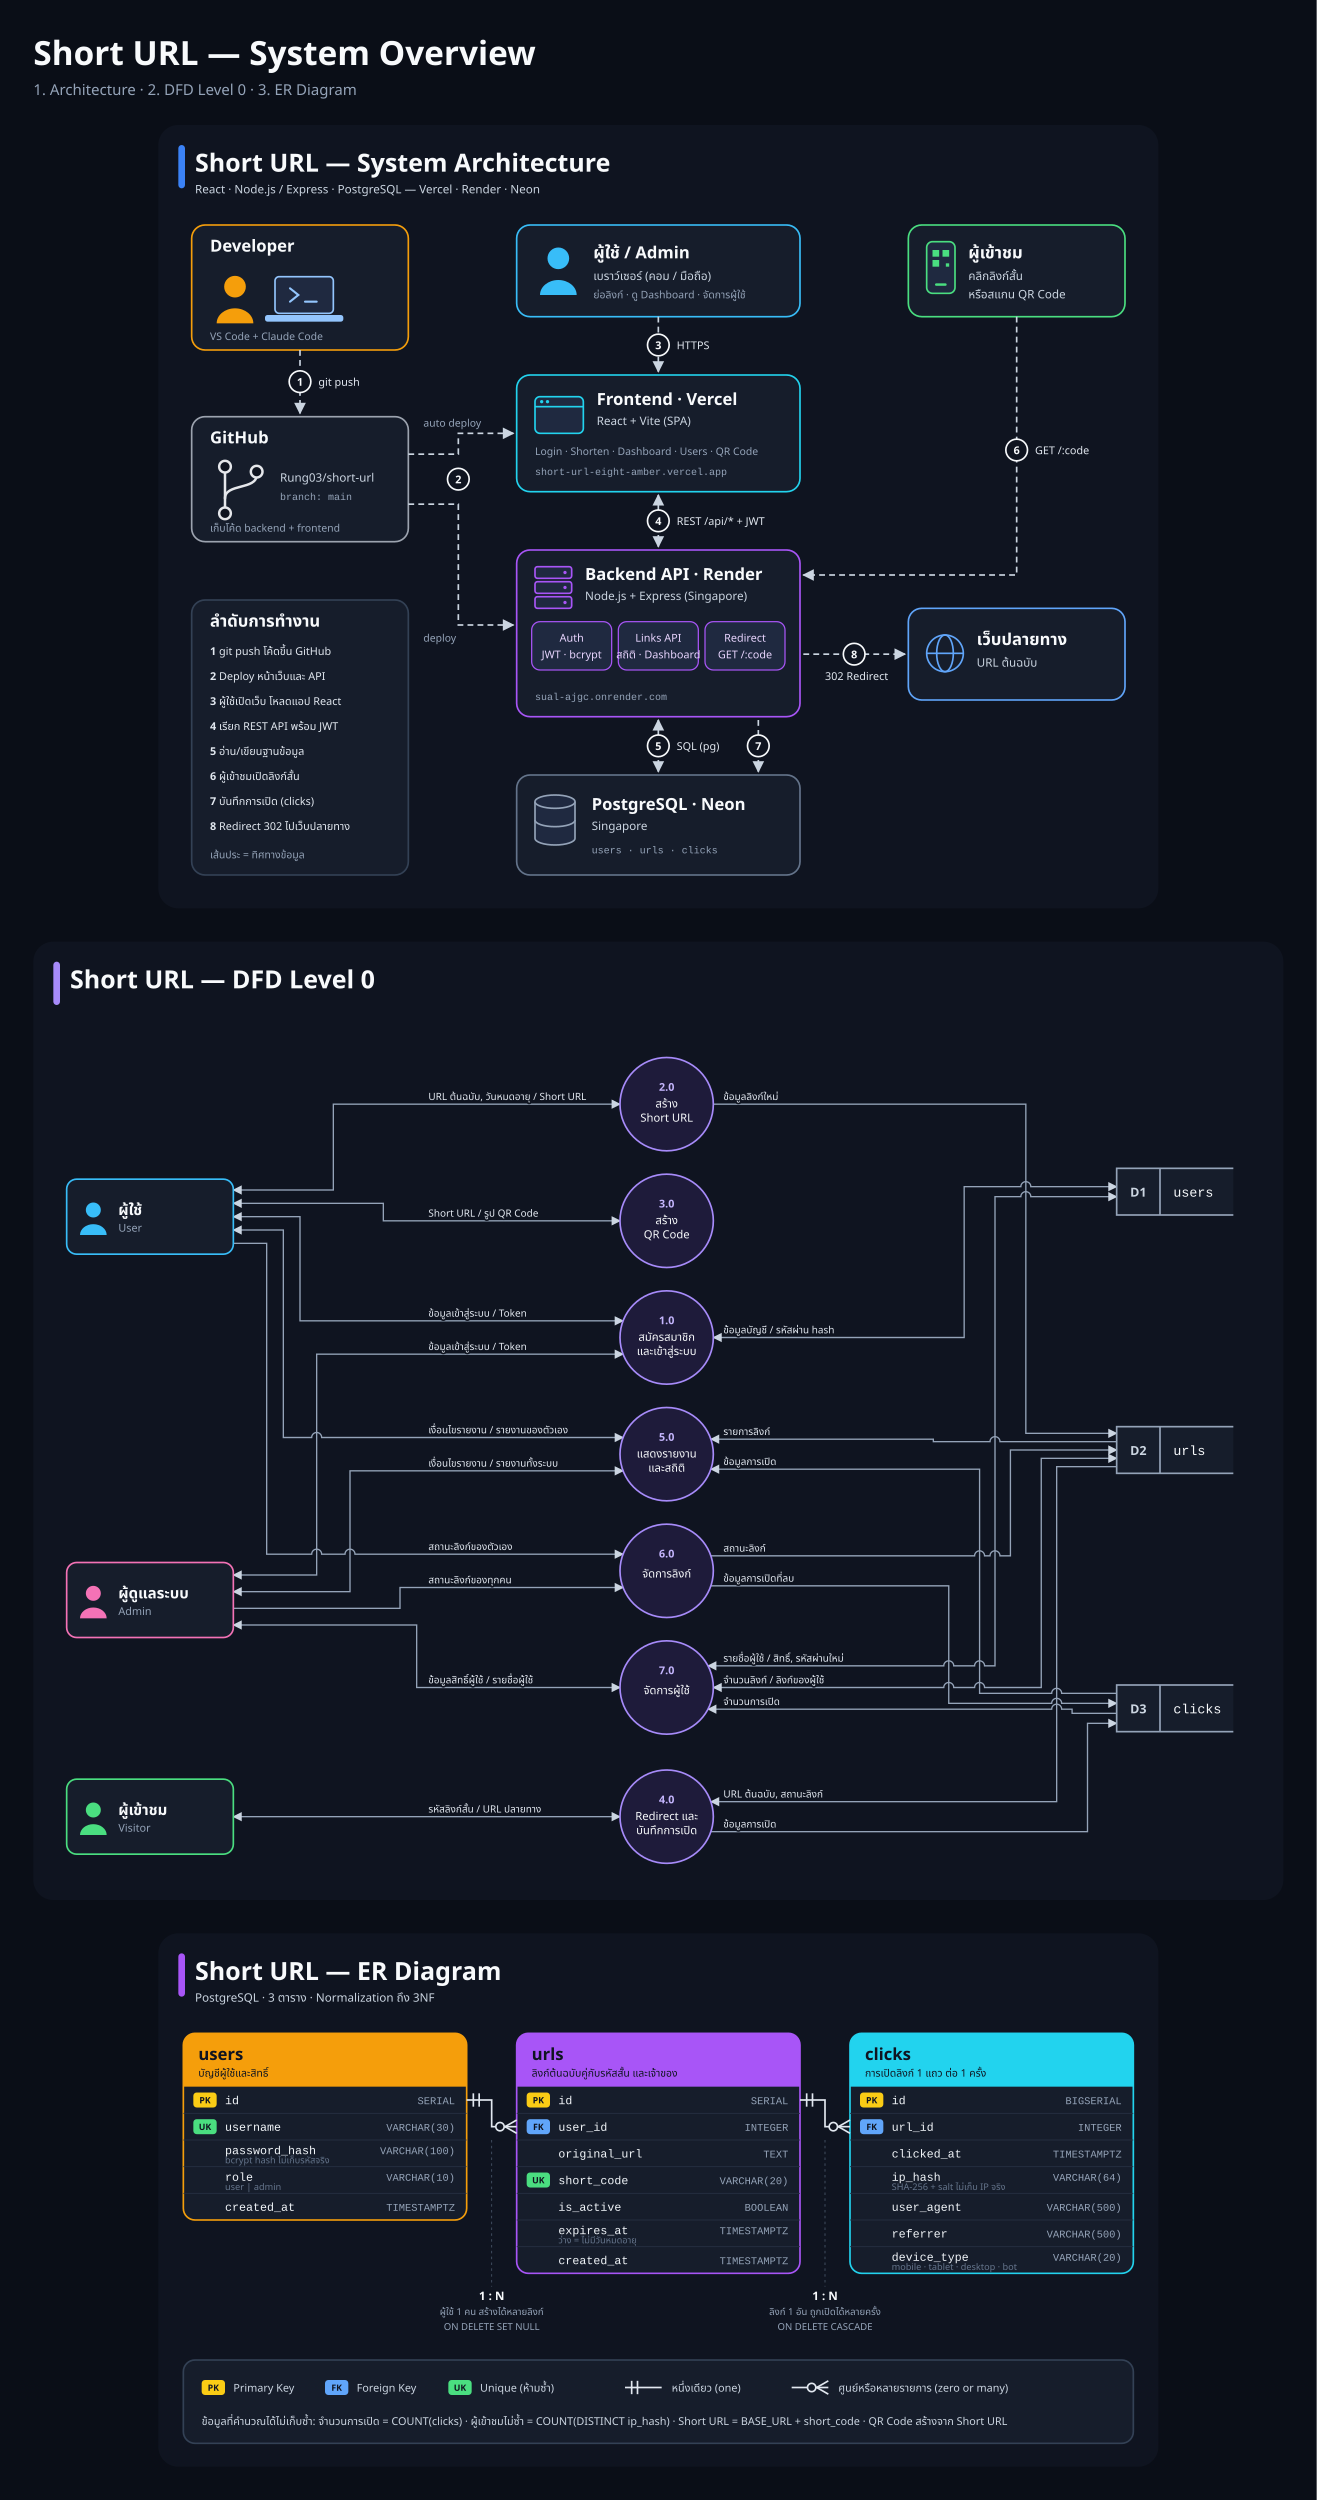
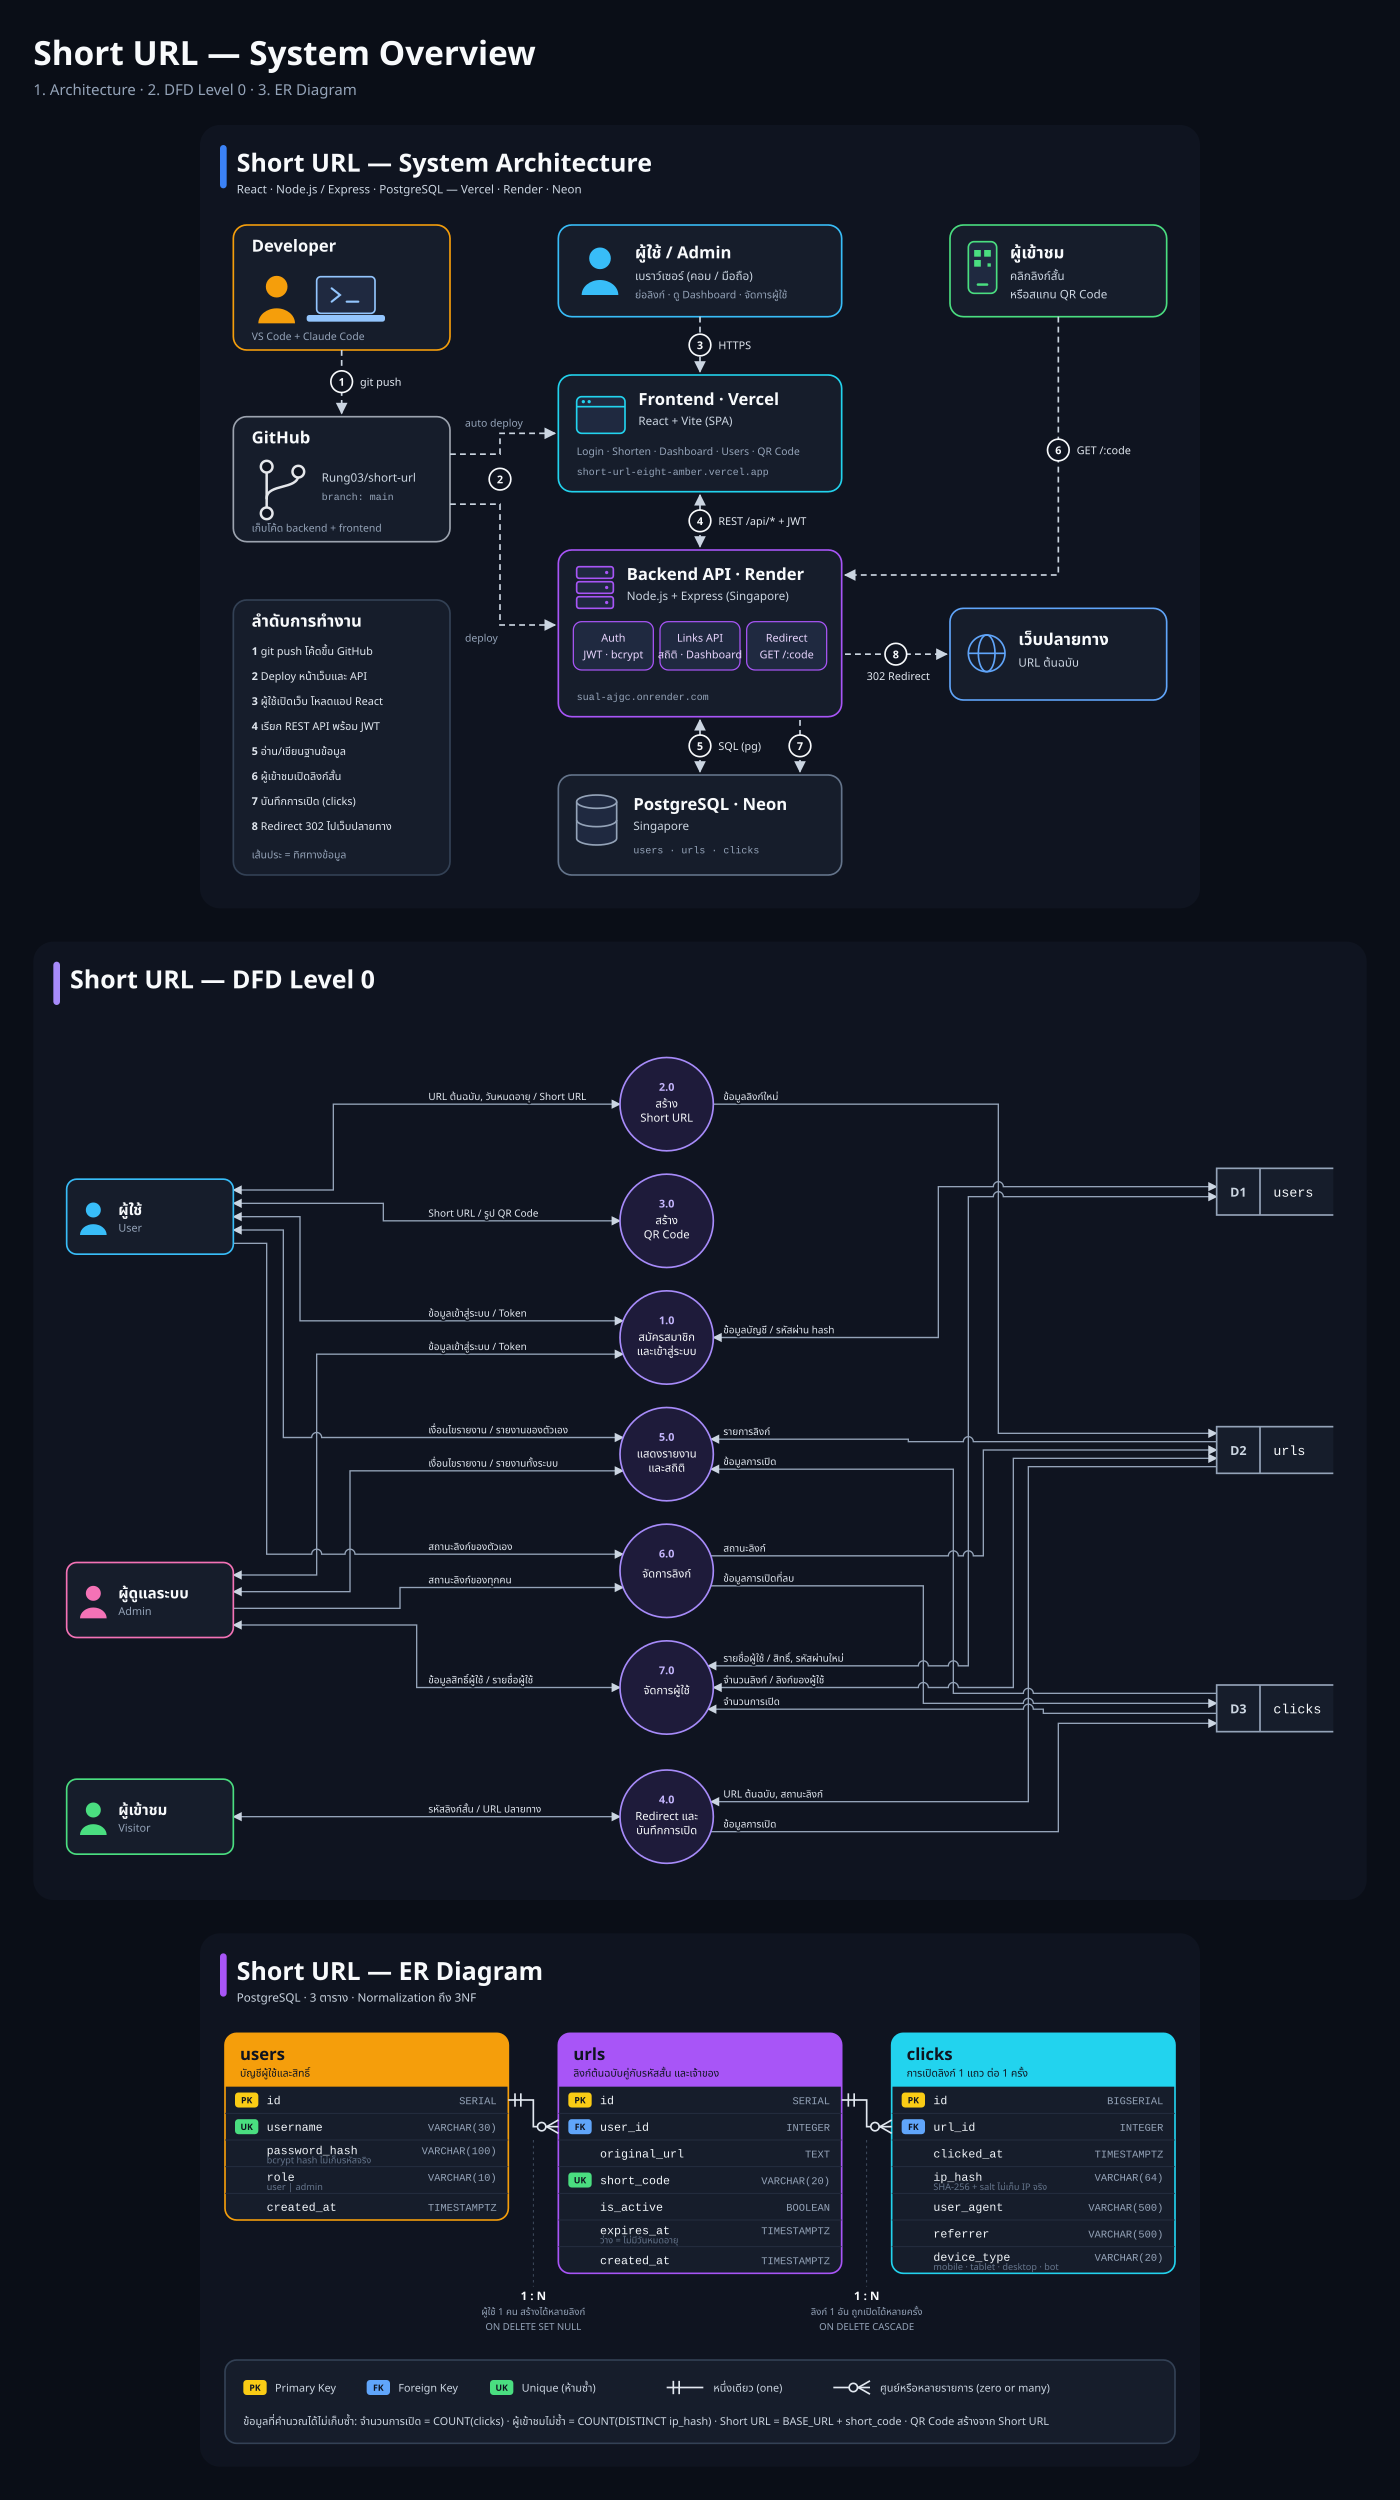
- <svg xmlns="http://www.w3.org/2000/svg" viewBox="0 0 1580 3000" width="1580" height="3000" font-family="'Segoe UI', 'Noto Sans Thai', 'Leelawadee UI', Tahoma, sans-serif">
-   <rect width="1580" height="3000" fill="#0a0e17" />
+ <svg xmlns="http://www.w3.org/2000/svg" viewBox="0 0 1680 3000" width="1680" height="3000" font-family="'Segoe UI', 'Noto Sans Thai', 'Leelawadee UI', Tahoma, sans-serif">
+   <rect width="1680" height="3000" fill="#0a0e17" />
  <text x="40" y="78" fill="#f8fafc" font-size="40" font-weight="800">Short URL — System Overview</text>
  <text x="40" y="114" fill="#94a3b8" font-size="18">1. Architecture  ·  2. DFD Level 0  ·  3. ER Diagram</text>
-   <svg x="190" y="150" width="1200" height="940" viewBox="0 0 1200 940">
+   <svg x="240" y="150" width="1200" height="940" viewBox="0 0 1200 940">
    <defs>
      <marker id="arrow" viewBox="0 0 10 10" refX="9" refY="5" markerWidth="7" markerHeight="7" orient="auto-start-reverse">
        <path d="M0 0 L10 5 L0 10 z" fill="#cbd5e1" />
      </marker>
      <style>
      .panel { fill: #161d2b; stroke-width: 2; }
      .title { fill: #f8fafc; font-size: 20px; font-weight: 700; }
      .sub { fill: #cbd5e1; font-size: 14px; }
      .small { fill: #94a3b8; font-size: 12.5px; }
      .mono { fill: #94a3b8; font-size: 12px; font-family: Consolas, 'Courier New', monospace; }
      .flow { fill: none; stroke: #cbd5e1; stroke-width: 2; stroke-dasharray: 7 5; marker-end: url(#arrow); }
      .both { marker-start: url(#arrow); }
      .badge circle { fill: #0f1420; stroke: #f8fafc; stroke-width: 2; }
      .badge text { fill: #f8fafc; font-size: 13px; font-weight: 700; text-anchor: middle; }
      .flowlabel { fill: #e2e8f0; font-size: 13px; }
      .chip { fill: #1f2940; stroke: #a855f7; stroke-width: 1.5; }
      .chiptext { fill: #e9d5ff; font-size: 13px; text-anchor: middle; }
    </style>
    </defs>
    <rect width="1200" height="940" rx="24" fill="#0f1420" />
    <rect x="24" y="24" width="8" height="52" rx="4" fill="#3b82f6" />
    <text x="44" y="56" fill="#f8fafc" font-size="30" font-weight="800">Short URL — System Architecture</text>
    <text x="44" y="82" class="sub">React · Node.js / Express · PostgreSQL  —  Vercel · Render · Neon</text>
    <rect class="panel" x="40" y="120" width="260" height="150" rx="16" stroke="#f59e0b" />
    <text x="62" y="152" class="title">Developer</text>
    <circle cx="92" cy="194" r="13" fill="#f59e0b" />
    <path d="M70 238 a22 18 0 0 1 44 0 z" fill="#f59e0b" />
    <rect x="140" y="182" width="70" height="44" rx="5" fill="#1f2940" stroke="#93c5fd" stroke-width="2" />
    <path d="M158 196 l10 8 l-10 8 M176 212 h14" stroke="#93c5fd" stroke-width="2.5" fill="none" stroke-linecap="round" />
    <rect x="128" y="228" width="94" height="8" rx="3" fill="#93c5fd" />
    <text x="62" y="258" class="small">VS Code + Claude Code</text>
    <rect class="panel" x="40" y="350" width="260" height="150" rx="16" stroke="#9ca3af" />
    <text x="62" y="382" class="title">GitHub</text>
    <g stroke="#e5e7eb" stroke-width="3" fill="none" stroke-linecap="round">
      <line x1="80" y1="412" x2="80" y2="462" />
      <path d="M80 448 C80 430 118 438 118 420" />
    </g>
    <circle cx="80" cy="410" r="7" fill="#0f1420" stroke="#e5e7eb" stroke-width="3" />
    <circle cx="80" cy="466" r="7" fill="#0f1420" stroke="#e5e7eb" stroke-width="3" />
    <circle cx="118" cy="416" r="7" fill="#0f1420" stroke="#e5e7eb" stroke-width="3" />
    <text x="146" y="428" class="sub">Rung03/short-url</text>
    <text x="146" y="450" class="mono">branch: main</text>
    <text x="62" y="488" class="small">เก็บโค้ด backend + frontend</text>
    <rect class="panel" x="430" y="120" width="340" height="110" rx="16" stroke="#38bdf8" />
    <circle cx="480" cy="160" r="13" fill="#38bdf8" />
    <path d="M458 204 a22 18 0 0 1 44 0 z" fill="#38bdf8" />
    <text x="522" y="160" class="title">ผู้ใช้ / Admin</text>
    <text x="522" y="186" class="sub">เบราว์เซอร์ (คอม / มือถือ)</text>
    <text x="522" y="208" class="small">ย่อลิงก์ · ดู Dashboard · จัดการผู้ใช้</text>
    <rect class="panel" x="430" y="300" width="340" height="140" rx="16" stroke="#22d3ee" />
    <rect x="452" y="326" width="58" height="44" rx="6" fill="#1f2940" stroke="#22d3ee" stroke-width="2" />
    <line x1="452" y1="338" x2="510" y2="338" stroke="#22d3ee" stroke-width="2" />
    <circle cx="460" cy="332" r="2" fill="#22d3ee" />
    <circle cx="467" cy="332" r="2" fill="#22d3ee" />
    <text x="526" y="336" class="title">Frontend · Vercel</text>
    <text x="526" y="360" class="sub">React + Vite (SPA)</text>
    <text x="452" y="396" class="small">Login · Shorten · Dashboard · Users · QR Code</text>
    <text x="452" y="420" class="mono">short-url-eight-amber.vercel.app</text>
    <rect class="panel" x="430" y="510" width="340" height="200" rx="16" stroke="#a855f7" />
    <g fill="#1f2940" stroke="#a855f7" stroke-width="2">
      <rect x="452" y="530" width="44" height="14" rx="3" />
      <rect x="452" y="548" width="44" height="14" rx="3" />
      <rect x="452" y="566" width="44" height="14" rx="3" />
    </g>
    <circle cx="488" cy="537" r="2" fill="#a855f7" />
    <circle cx="488" cy="555" r="2" fill="#a855f7" />
    <circle cx="488" cy="573" r="2" fill="#a855f7" />
    <text x="512" y="546" class="title">Backend API · Render</text>
    <text x="512" y="570" class="sub">Node.js + Express (Singapore)</text>
    <rect class="chip" x="448" y="596" width="96" height="58" rx="10" />
    <text class="chiptext" x="496" y="620">Auth</text>
    <text class="chiptext" x="496" y="640" font-size="11.5">JWT · bcrypt</text>
    <rect class="chip" x="552" y="596" width="96" height="58" rx="10" />
    <text class="chiptext" x="600" y="620">Links API</text>
    <text class="chiptext" x="600" y="640" font-size="11.5">สถิติ · Dashboard</text>
    <rect class="chip" x="656" y="596" width="96" height="58" rx="10" />
    <text class="chiptext" x="704" y="620">Redirect</text>
    <text class="chiptext" x="704" y="640" font-size="11.5">GET /:code</text>
    <text x="452" y="690" class="mono">sual-ajgc.onrender.com</text>
    <rect class="panel" x="430" y="780" width="340" height="120" rx="16" stroke="#64748b" />
    <path d="M452 812 v44 a24 8 0 0 0 48 0 v-44" fill="#1f2940" stroke="#94a3b8" stroke-width="2" />
    <ellipse cx="476" cy="812" rx="24" ry="8" fill="#1f2940" stroke="#94a3b8" stroke-width="2" />
    <path d="M452 834 a24 8 0 0 0 48 0" fill="none" stroke="#94a3b8" stroke-width="2" />
    <text x="520" y="822" class="title">PostgreSQL · Neon</text>
    <text x="520" y="846" class="sub">Singapore</text>
    <text x="520" y="874" class="mono">users · urls · clicks</text>
    <rect class="panel" x="900" y="120" width="260" height="110" rx="16" stroke="#4ade80" />
    <rect x="922" y="140" width="34" height="62" rx="7" fill="#1f2940" stroke="#4ade80" stroke-width="2" />
    <g fill="#4ade80">
      <rect x="929" y="150" width="8" height="8" />
      <rect x="941" y="150" width="8" height="8" />
      <rect x="929" y="162" width="8" height="8" />
      <rect x="945" y="166" width="4" height="4" />
    </g>
    <rect x="932" y="190" width="14" height="3" rx="1.5" fill="#4ade80" />
    <text x="972" y="160" class="title">ผู้เข้าชม</text>
    <text x="972" y="186" class="sub">คลิกลิงก์สั้น</text>
    <text x="972" y="208" class="sub">หรือสแกน QR Code</text>
    <rect class="panel" x="900" y="580" width="260" height="110" rx="16" stroke="#60a5fa" />
    <g fill="none" stroke="#60a5fa" stroke-width="2">
      <circle cx="944" cy="634" r="22" />
      <ellipse cx="944" cy="634" rx="10" ry="22" />
      <line x1="922" y1="634" x2="966" y2="634" />
    </g>
    <text x="982" y="624" class="title">เว็บปลายทาง</text>
    <text x="982" y="650" class="sub">URL ต้นฉบับ</text>
    <rect class="panel" x="40" y="570" width="260" height="330" rx="16" stroke="#334155" />
    <text x="62" y="602" class="title">ลำดับการทำงาน</text>
    <g class="flowlabel">
      <text x="62" y="636">
        <tspan font-weight="700">1</tspan>  git push โค้ดขึ้น GitHub</text>
      <text x="62" y="666">
        <tspan font-weight="700">2</tspan>  Deploy หน้าเว็บและ API</text>
      <text x="62" y="696">
        <tspan font-weight="700">3</tspan>  ผู้ใช้เปิดเว็บ โหลดแอป React</text>
      <text x="62" y="726">
        <tspan font-weight="700">4</tspan>  เรียก REST API พร้อม JWT</text>
      <text x="62" y="756">
        <tspan font-weight="700">5</tspan>  อ่าน/เขียนฐานข้อมูล</text>
      <text x="62" y="786">
        <tspan font-weight="700">6</tspan>  ผู้เข้าชมเปิดลิงก์สั้น</text>
      <text x="62" y="816">
        <tspan font-weight="700">7</tspan>  บันทึกการเปิด (clicks)</text>
      <text x="62" y="846">
        <tspan font-weight="700">8</tspan>  Redirect 302 ไปเว็บปลายทาง</text>
    </g>
    <text x="62" y="880" class="small">เส้นประ = ทิศทางข้อมูล</text>
    <path class="flow" d="M170 270 V346" />
    <g class="badge">
      <circle cx="170" cy="308" r="13" />
      <text x="170" y="313">1</text>
    </g>
    <text x="192" y="313" class="flowlabel">git push</text>
    <path class="flow" d="M300 395 H360 V370 H426" />
    <path class="flow" d="M300 455 H360 V600 H426" />
    <g class="badge">
      <circle cx="360" cy="425" r="13" />
      <text x="360" y="430">2</text>
    </g>
    <text x="318" y="362" class="small">auto deploy</text>
    <text x="318" y="620" class="small">deploy</text>
    <path class="flow" d="M600 230 V296" />
    <g class="badge">
      <circle cx="600" cy="264" r="13" />
      <text x="600" y="269">3</text>
    </g>
    <text x="622" y="269" class="flowlabel">HTTPS</text>
    <path class="flow both" d="M600 444 V506" />
    <g class="badge">
      <circle cx="600" cy="475" r="13" />
      <text x="600" y="480">4</text>
    </g>
    <text x="622" y="480" class="flowlabel">REST /api/* + JWT</text>
    <path class="flow both" d="M600 714 V776" />
    <g class="badge">
      <circle cx="600" cy="745" r="13" />
      <text x="600" y="750">5</text>
    </g>
    <text x="622" y="750" class="flowlabel">SQL (pg)</text>
    <path class="flow" d="M1030 230 V540 H774" />
    <g class="badge">
      <circle cx="1030" cy="390" r="13" />
      <text x="1030" y="395">6</text>
    </g>
    <text x="1052" y="395" class="flowlabel">GET /:code</text>
    <path class="flow" d="M720 714 V776" />
    <g class="badge">
      <circle cx="720" cy="745" r="13" />
      <text x="720" y="750">7</text>
    </g>
    <path class="flow" d="M774 635 H896" />
    <g class="badge">
      <circle cx="835" cy="635" r="13" />
      <text x="835" y="640">8</text>
    </g>
    <text x="800" y="666" class="flowlabel">302 Redirect</text>
  </svg>
-   <svg x="40" y="1130" width="1500" height="1150" viewBox="0 0 1500 1150">
+   <svg x="40" y="1130" width="1600" height="1150" viewBox="0 0 1600 1150">
    <defs>
      <marker id="dfdArrow" viewBox="0 0 10 10" refX="9" refY="5" markerWidth="7" markerHeight="7" orient="auto-start-reverse">
        <path d="M0 0 L10 5 L0 10 z" fill="#cbd5e1" />
      </marker>
      <style>
      .ext { fill: #161d2b; stroke-width: 2; }
      .et { fill: #f8fafc; font-size: 18px; font-weight: 700; }
      .es { fill: #94a3b8; font-size: 13px; }
      .proc { fill: #1e1b3a; stroke: #a78bfa; stroke-width: 2; }
      .pn { fill: #c4b5fd; font-size: 13px; font-weight: 700; text-anchor: middle; }
      .pt { fill: #f8fafc; font-size: 13.5px; text-anchor: middle; }
      .st { fill: none; stroke: #94a3b8; stroke-width: 2; }
      .sid { fill: #cbd5e1; font-size: 15px; font-weight: 700; text-anchor: middle; }
      .sn { fill: #f8fafc; font-size: 16px; font-family: Consolas, 'Courier New', monospace; }
      .f { fill: none; stroke: #94a3b8; stroke-width: 1.6; stroke-linejoin: miter; marker-end: url(#dfdArrow); }
      .fb { marker-start: url(#dfdArrow); }
      .fl { fill: #e2e8f0; font-size: 12px; text-anchor: start; paint-order: stroke; stroke: #0f1420; stroke-width: 4px; stroke-linejoin: round; }
    </style>
    </defs>
-     <rect width="1500" height="1150" rx="24" fill="#0f1420" />
+     <rect width="1600" height="1150" rx="24" fill="#0f1420" />
    <rect x="24" y="24" width="8" height="52" rx="4" fill="#a78bfa" />
    <text x="44" y="56" fill="#f8fafc" font-size="30" font-weight="800">Short URL — DFD Level 0</text>
    <path class="f fb" d="M240.0 298 H360.0 V195 H704.0" />
    <path class="f fb" d="M240.0 314 H420.0 V335 H704.0" />
    <path class="f fb" d="M240.0 330 H320.0 V455 H707.7" />
    <path class="f fb" d="M240.0 346 H300.0 V595 H334.0 A6 6 0 0 1 346.0 595 H707.7" />
    <path class="f" d="M240.0 362 H280.0 V735 H334.0 A6 6 0 0 1 346.0 735 H374.0 A6 6 0 0 1 386.0 735 H707.7" />
    <path class="f fb" d="M240.0 760 H340.0 V495 H707.7" />
    <path class="f fb" d="M240.0 780 H380.0 V635 H707.7" />
    <path class="f" d="M240.0 800 H440.0 V775 H707.7" />
    <path class="f fb" d="M240.0 820 H460.0 V895 H704.0" />
    <path class="f fb" d="M240.0 1050 H400.0 H704.0" />
-     <path class="f" d="M816.0 195 H1191.0 V590 H1300.0" />
-     <path class="f" d="M1300.0 600 H1160.0 A6 6 0 0 0 1148.0 600 H1080.0 V597 H813.0" />
-     <path class="f" d="M813.0 737 H1129.5 A6 6 0 0 1 1141.5 737 H1148.0 A6 6 0 0 1 1160.0 737 H1172.5 V610 H1300.0" />
-     <path class="f fb" d="M816.0 895 H1092.5 A6 6 0 0 1 1104.5 895 H1129.5 A6 6 0 0 1 1141.5 895 H1209.5 V620 H1300.0" />
-     <path class="f" d="M1300.0 630 H1228.0 V1032 H813.0" />
-     <path class="f fb" d="M816.0 475 H1117.0 V294 H1185.0 A6 6 0 0 1 1197.0 294 H1300.0" />
-     <path class="f fb" d="M809.6 869 H1092.5 A6 6 0 0 1 1104.5 869 H1129.5 A6 6 0 0 1 1141.5 869 H1154.0 V306 H1185.0 A6 6 0 0 1 1197.0 306 H1300.0" />
-     <path class="f" d="M1300.0 902 H1234.0 A6 6 0 0 0 1222.0 902 H1135.5 V633 H813.0" />
-     <path class="f" d="M813.0 773 H1098.5 V914 H1222.0 A6 6 0 0 1 1234.0 914 H1300.0" />
-     <path class="f" d="M1300.0 926 H1246.5 V921 H1234.0 A6 6 0 0 0 1222.0 921 H809.6" />
-     <path class="f" d="M813.0 1068 H1265.0 V938 H1300.0" />
+     <path class="f" d="M816.0 195 H1158.0 V590 H1420.0" />
+     <path class="f" d="M1420.0 600 H1128.0 A6 6 0 0 0 1116.0 600 H1050.0 V597 H813.0" />
+     <path class="f" d="M813.0 737 H1098.0 A6 6 0 0 1 1110.0 737 H1116.0 A6 6 0 0 1 1128.0 737 H1140.0 V610 H1420.0" />
+     <path class="f fb" d="M816.0 895 H1062.0 A6 6 0 0 1 1074.0 895 H1098.0 A6 6 0 0 1 1110.0 895 H1176.0 V620 H1420.0" />
+     <path class="f" d="M1420.0 630 H1194.0 V1032 H813.0" />
+     <path class="f fb" d="M816.0 475 H1086.0 V294 H1152.0 A6 6 0 0 1 1164.0 294 H1420.0" />
+     <path class="f fb" d="M809.6 869 H1062.0 A6 6 0 0 1 1074.0 869 H1098.0 A6 6 0 0 1 1110.0 869 H1122.0 V306 H1152.0 A6 6 0 0 1 1164.0 306 H1420.0" />
+     <path class="f" d="M1420.0 902 H1200.0 A6 6 0 0 0 1188.0 902 H1104.0 V633 H813.0" />
+     <path class="f" d="M813.0 773 H1068.0 V914 H1188.0 A6 6 0 0 1 1200.0 914 H1420.0" />
+     <path class="f" d="M1420.0 926 H1212.0 V921 H1200.0 A6 6 0 0 0 1188.0 921 H809.6" />
+     <path class="f" d="M813.0 1068 H1230.0 V938 H1420.0" />
    <text class="fl" x="474" y="190.0">URL ต้นฉบับ, วันหมดอายุ / Short URL</text>
    <text class="fl" x="474" y="330.0">Short URL / รูป QR Code</text>
    <text class="fl" x="474" y="450.0">ข้อมูลเข้าสู่ระบบ / Token</text>
    <text class="fl" x="474" y="590.0">เงื่อนไขรายงาน / รายงานของตัวเอง</text>
    <text class="fl" x="474" y="730.0">สถานะลิงก์ของตัวเอง</text>
    <text class="fl" x="474" y="490.0">ข้อมูลเข้าสู่ระบบ / Token</text>
    <text class="fl" x="474" y="630.0">เงื่อนไขรายงาน / รายงานทั้งระบบ</text>
    <text class="fl" x="474" y="770.0">สถานะลิงก์ของทุกคน</text>
    <text class="fl" x="474" y="890.0">ข้อมูลสิทธิ์ผู้ใช้ / รายชื่อผู้ใช้</text>
    <text class="fl" x="474" y="1045.0">รหัสลิงก์สั้น / URL ปลายทาง</text>
    <text class="fl" x="828" y="190.0">ข้อมูลลิงก์ใหม่</text>
    <text class="fl" x="828" y="592.0">รายการลิงก์</text>
    <text class="fl" x="828" y="732.0">สถานะลิงก์</text>
    <text class="fl" x="828" y="890.0">จำนวนลิงก์ / ลิงก์ของผู้ใช้</text>
    <text class="fl" x="828" y="1027.0">URL ต้นฉบับ, สถานะลิงก์</text>
    <text class="fl" x="828" y="470.0">ข้อมูลบัญชี / รหัสผ่าน hash</text>
    <text class="fl" x="828" y="864.0">รายชื่อผู้ใช้ / สิทธิ์, รหัสผ่านใหม่</text>
    <text class="fl" x="828" y="628.0">ข้อมูลการเปิด</text>
    <text class="fl" x="828" y="768.0">ข้อมูลการเปิดที่ลบ</text>
    <text class="fl" x="828" y="916.0">จำนวนการเปิด</text>
    <text class="fl" x="828" y="1063.0">ข้อมูลการเปิด</text>
    <rect class="ext" x="40" y="285" width="200" height="90" rx="12" stroke="#38bdf8" />
    <circle cx="72" cy="322" r="9" fill="#38bdf8" />
    <path d="M56 352 a16 13 0 0 1 32 0 z" fill="#38bdf8" />
    <text class="et" x="102" y="328">ผู้ใช้</text>
    <text class="es" x="102" y="348">User</text>
    <rect class="ext" x="40" y="745" width="200" height="90" rx="12" stroke="#f472b6" />
    <circle cx="72" cy="782" r="9" fill="#f472b6" />
    <path d="M56 812 a16 13 0 0 1 32 0 z" fill="#f472b6" />
    <text class="et" x="102" y="788">ผู้ดูแลระบบ</text>
    <text class="es" x="102" y="808">Admin</text>
    <rect class="ext" x="40" y="1005" width="200" height="90" rx="12" stroke="#4ade80" />
    <circle cx="72" cy="1042" r="9" fill="#4ade80" />
    <path d="M56 1072 a16 13 0 0 1 32 0 z" fill="#4ade80" />
    <text class="et" x="102" y="1048">ผู้เข้าชม</text>
    <text class="es" x="102" y="1068">Visitor</text>
    <circle class="proc" cx="760" cy="195" r="56" />
    <text class="pn" x="760" y="179">2.0</text>
    <text class="pt" x="760" y="199">สร้าง</text>
    <text class="pt" x="760" y="216">Short URL</text>
    <circle class="proc" cx="760" cy="335" r="56" />
    <text class="pn" x="760" y="319">3.0</text>
    <text class="pt" x="760" y="339">สร้าง</text>
    <text class="pt" x="760" y="356">QR Code</text>
    <circle class="proc" cx="760" cy="475" r="56" />
    <text class="pn" x="760" y="459">1.0</text>
    <text class="pt" x="760" y="479">สมัครสมาชิก</text>
    <text class="pt" x="760" y="496">และเข้าสู่ระบบ</text>
    <circle class="proc" cx="760" cy="615" r="56" />
    <text class="pn" x="760" y="599">5.0</text>
    <text class="pt" x="760" y="619">แสดงรายงาน</text>
    <text class="pt" x="760" y="636">และสถิติ</text>
    <circle class="proc" cx="760" cy="755" r="56" />
    <text class="pn" x="760" y="739">6.0</text>
    <text class="pt" x="760" y="763">จัดการลิงก์</text>
    <circle class="proc" cx="760" cy="895" r="56" />
    <text class="pn" x="760" y="879">7.0</text>
    <text class="pt" x="760" y="903">จัดการผู้ใช้</text>
    <circle class="proc" cx="760" cy="1050" r="56" />
    <text class="pn" x="760" y="1034">4.0</text>
    <text class="pt" x="760" y="1054">Redirect และ</text>
    <text class="pt" x="760" y="1071">บันทึกการเปิด</text>
-     <rect x="1300" y="582" width="140" height="56" fill="#161d2b" />
-     <path class="st" d="M1440 582 H1300 V638 H1440" />
-     <line class="st" x1="1352" y1="582" x2="1352" y2="638" />
-     <text class="sid" x="1326" y="616">D2</text>
-     <text class="sn" x="1368" y="616">urls</text>
-     <rect x="1300" y="272" width="140" height="56" fill="#161d2b" />
-     <path class="st" d="M1440 272 H1300 V328 H1440" />
-     <line class="st" x1="1352" y1="272" x2="1352" y2="328" />
-     <text class="sid" x="1326" y="306">D1</text>
-     <text class="sn" x="1368" y="306">users</text>
-     <rect x="1300" y="892" width="140" height="56" fill="#161d2b" />
-     <path class="st" d="M1440 892 H1300 V948 H1440" />
-     <line class="st" x1="1352" y1="892" x2="1352" y2="948" />
-     <text class="sid" x="1326" y="926">D3</text>
-     <text class="sn" x="1368" y="926">clicks</text>
+     <rect x="1420" y="582" width="140" height="56" fill="#161d2b" />
+     <path class="st" d="M1560 582 H1420 V638 H1560" />
+     <line class="st" x1="1472" y1="582" x2="1472" y2="638" />
+     <text class="sid" x="1446" y="616">D2</text>
+     <text class="sn" x="1488" y="616">urls</text>
+     <rect x="1420" y="272" width="140" height="56" fill="#161d2b" />
+     <path class="st" d="M1560 272 H1420 V328 H1560" />
+     <line class="st" x1="1472" y1="272" x2="1472" y2="328" />
+     <text class="sid" x="1446" y="306">D1</text>
+     <text class="sn" x="1488" y="306">users</text>
+     <rect x="1420" y="892" width="140" height="56" fill="#161d2b" />
+     <path class="st" d="M1560 892 H1420 V948 H1560" />
+     <line class="st" x1="1472" y1="892" x2="1472" y2="948" />
+     <text class="sid" x="1446" y="926">D3</text>
+     <text class="sn" x="1488" y="926">clicks</text>
  </svg>
-   <svg x="190" y="2320" width="1200" height="640" viewBox="0 0 1200 640">
+   <svg x="240" y="2320" width="1200" height="640" viewBox="0 0 1200 640">
    <defs>
      <style>
      .card { fill: #161d2b; stroke-width: 2; }
      .tname { fill: #0f1420; font-size: 20px; font-weight: 800; }
      .tdesc { fill: #0f1420; font-size: 12.5px; }
      .col { fill: #f1f5f9; font-size: 14px; font-family: Consolas, 'Courier New', monospace; }
      .type { fill: #94a3b8; font-size: 12.5px; font-family: Consolas, 'Courier New', monospace; text-anchor: end; }
      .note { fill: #64748b; font-size: 11px; }
      .row { stroke: #263043; stroke-width: 1; }
      .key { font-size: 10.5px; font-weight: 700; text-anchor: middle; fill: #0f1420; }
      .rel { fill: none; stroke: #e2e8f0; stroke-width: 2; }
      .rellabel { fill: #f8fafc; font-size: 14px; font-weight: 700; text-anchor: middle; }
      .relsub { fill: #94a3b8; font-size: 11.5px; text-anchor: middle; }
      .legend { fill: #cbd5e1; font-size: 13px; }
    </style>
    </defs>
    <rect width="1200" height="640" rx="24" fill="#0f1420" />
    <rect x="24" y="24" width="8" height="52" rx="4" fill="#a855f7" />
    <text x="44" y="56" fill="#f8fafc" font-size="30" font-weight="800">Short URL — ER Diagram</text>
    <text x="44" y="82" fill="#cbd5e1" font-size="14">PostgreSQL · 3 ตาราง · Normalization ถึง 3NF</text>
    <g>
      <rect class="card" x="30" y="120" width="340" height="224" rx="14" stroke="#f59e0b" />
      <path d="M30 134 a14 14 0 0 1 14 -14 h312 a14 14 0 0 1 14 14 v50 h-340 z" fill="#f59e0b" />
      <text class="tname" x="48" y="152">users</text>
      <text class="tdesc" x="48" y="172">บัญชีผู้ใช้และสิทธิ์</text>
      <line class="row" x1="30" y1="216" x2="370" y2="216" />
      <line class="row" x1="30" y1="248" x2="370" y2="248" />
      <line class="row" x1="30" y1="280" x2="370" y2="280" />
      <line class="row" x1="30" y1="312" x2="370" y2="312" />
      <rect x="42" y="191" width="28" height="18" rx="4" fill="#facc15" />
      <text class="key" x="56" y="204">PK</text>
      <text class="col" x="80" y="205">id</text>
      <text class="type" x="356" y="205">SERIAL</text>
      <rect x="42" y="223" width="28" height="18" rx="4" fill="#4ade80" />
      <text class="key" x="56" y="236">UK</text>
      <text class="col" x="80" y="237">username</text>
      <text class="type" x="356" y="237">VARCHAR(30)</text>
      <text class="col" x="80" y="265">password_hash</text>
      <text class="type" x="356" y="265">VARCHAR(100)</text>
      <text class="note" x="80" y="276">bcrypt hash ไม่เก็บรหัสจริง</text>
      <text class="col" x="80" y="297">role</text>
      <text class="type" x="356" y="297">VARCHAR(10)</text>
      <text class="note" x="80" y="308">user | admin</text>
      <text class="col" x="80" y="333">created_at</text>
      <text class="type" x="356" y="333">TIMESTAMPTZ</text>
    </g>
    <g>
      <rect class="card" x="430" y="120" width="340" height="288" rx="14" stroke="#a855f7" />
      <path d="M430 134 a14 14 0 0 1 14 -14 h312 a14 14 0 0 1 14 14 v50 h-340 z" fill="#a855f7" />
      <text class="tname" x="448" y="152">urls</text>
      <text class="tdesc" x="448" y="172">ลิงก์ต้นฉบับคู่กับรหัสสั้น และเจ้าของ</text>
      <line class="row" x1="430" y1="216" x2="770" y2="216" />
      <line class="row" x1="430" y1="248" x2="770" y2="248" />
      <line class="row" x1="430" y1="280" x2="770" y2="280" />
      <line class="row" x1="430" y1="312" x2="770" y2="312" />
      <line class="row" x1="430" y1="344" x2="770" y2="344" />
      <line class="row" x1="430" y1="376" x2="770" y2="376" />
      <rect x="442" y="191" width="28" height="18" rx="4" fill="#facc15" />
      <text class="key" x="456" y="204">PK</text>
      <text class="col" x="480" y="205">id</text>
      <text class="type" x="756" y="205">SERIAL</text>
      <rect x="442" y="223" width="28" height="18" rx="4" fill="#60a5fa" />
      <text class="key" x="456" y="236">FK</text>
      <text class="col" x="480" y="237">user_id</text>
      <text class="type" x="756" y="237">INTEGER</text>
      <text class="col" x="480" y="269">original_url</text>
      <text class="type" x="756" y="269">TEXT</text>
      <rect x="442" y="287" width="28" height="18" rx="4" fill="#4ade80" />
      <text class="key" x="456" y="300">UK</text>
      <text class="col" x="480" y="301">short_code</text>
      <text class="type" x="756" y="301">VARCHAR(20)</text>
      <text class="col" x="480" y="333">is_active</text>
      <text class="type" x="756" y="333">BOOLEAN</text>
      <text class="col" x="480" y="361">expires_at</text>
      <text class="type" x="756" y="361">TIMESTAMPTZ</text>
      <text class="note" x="480" y="372">ว่าง = ไม่มีวันหมดอายุ</text>
      <text class="col" x="480" y="397">created_at</text>
      <text class="type" x="756" y="397">TIMESTAMPTZ</text>
    </g>
    <g>
      <rect class="card" x="830" y="120" width="340" height="288" rx="14" stroke="#22d3ee" />
      <path d="M830 134 a14 14 0 0 1 14 -14 h312 a14 14 0 0 1 14 14 v50 h-340 z" fill="#22d3ee" />
      <text class="tname" x="848" y="152">clicks</text>
      <text class="tdesc" x="848" y="172">การเปิดลิงก์ 1 แถว ต่อ 1 ครั้ง</text>
      <line class="row" x1="830" y1="216" x2="1170" y2="216" />
      <line class="row" x1="830" y1="248" x2="1170" y2="248" />
      <line class="row" x1="830" y1="280" x2="1170" y2="280" />
      <line class="row" x1="830" y1="312" x2="1170" y2="312" />
      <line class="row" x1="830" y1="344" x2="1170" y2="344" />
      <line class="row" x1="830" y1="376" x2="1170" y2="376" />
      <rect x="842" y="191" width="28" height="18" rx="4" fill="#facc15" />
      <text class="key" x="856" y="204">PK</text>
      <text class="col" x="880" y="205">id</text>
      <text class="type" x="1156" y="205">BIGSERIAL</text>
      <rect x="842" y="223" width="28" height="18" rx="4" fill="#60a5fa" />
      <text class="key" x="856" y="236">FK</text>
      <text class="col" x="880" y="237">url_id</text>
      <text class="type" x="1156" y="237">INTEGER</text>
      <text class="col" x="880" y="269">clicked_at</text>
      <text class="type" x="1156" y="269">TIMESTAMPTZ</text>
      <text class="col" x="880" y="297">ip_hash</text>
      <text class="type" x="1156" y="297">VARCHAR(64)</text>
      <text class="note" x="880" y="308">SHA-256 + salt ไม่เก็บ IP จริง</text>
      <text class="col" x="880" y="333">user_agent</text>
      <text class="type" x="1156" y="333">VARCHAR(500)</text>
      <text class="col" x="880" y="365">referrer</text>
      <text class="type" x="1156" y="365">VARCHAR(500)</text>
      <text class="col" x="880" y="393">device_type</text>
      <text class="type" x="1156" y="393">VARCHAR(20)</text>
      <text class="note" x="880" y="404">mobile · tablet · desktop · bot</text>
    </g>
    <path class="rel" d="M370 200 H400 V232 H430" />
    <line class="rel" x1="378" y1="192" x2="378" y2="208" />
    <line class="rel" x1="385" y1="192" x2="385" y2="208" />
    <line class="rel" x1="416" y1="232" x2="430" y2="224" />
    <line class="rel" x1="416" y1="232" x2="430" y2="240" />
    <circle cx="410" cy="232" r="5" fill="#0f1420" stroke="#e2e8f0" stroke-width="2" />
    <text class="rellabel" x="400" y="440">1 : N</text>
    <text class="relsub" x="400" y="458">ผู้ใช้ 1 คน สร้างได้หลายลิงก์</text>
    <text class="relsub" x="400" y="476">ON DELETE SET NULL</text>
    <line x1="400" y1="248" x2="400" y2="424" stroke="#475569" stroke-width="1" stroke-dasharray="3 4" />
    <path class="rel" d="M770 200 H800 V232 H830" />
    <line class="rel" x1="778" y1="192" x2="778" y2="208" />
    <line class="rel" x1="785" y1="192" x2="785" y2="208" />
    <line class="rel" x1="816" y1="232" x2="830" y2="224" />
    <line class="rel" x1="816" y1="232" x2="830" y2="240" />
    <circle cx="810" cy="232" r="5" fill="#0f1420" stroke="#e2e8f0" stroke-width="2" />
    <text class="rellabel" x="800" y="440">1 : N</text>
    <text class="relsub" x="800" y="458">ลิงก์ 1 อัน ถูกเปิดได้หลายครั้ง</text>
    <text class="relsub" x="800" y="476">ON DELETE CASCADE</text>
    <line x1="800" y1="248" x2="800" y2="424" stroke="#475569" stroke-width="1" stroke-dasharray="3 4" />
    <rect x="30" y="512" width="1140" height="100" rx="14" fill="#161d2b" stroke="#334155" stroke-width="2" />
    <rect x="52" y="536" width="28" height="18" rx="4" fill="#facc15" />
    <text class="key" x="66" y="549">PK</text>
    <text class="legend" x="90" y="550">Primary Key</text>
    <rect x="200" y="536" width="28" height="18" rx="4" fill="#60a5fa" />
    <text class="key" x="214" y="549">FK</text>
    <text class="legend" x="238" y="550">Foreign Key</text>
    <rect x="348" y="536" width="28" height="18" rx="4" fill="#4ade80" />
    <text class="key" x="362" y="549">UK</text>
    <text class="legend" x="386" y="550">Unique (ห้ามซ้ำ)</text>
    <g transform="translate(560 545)">
      <line class="rel" x1="0" y1="0" x2="44" y2="0" />
      <line class="rel" x1="8" y1="-8" x2="8" y2="8" />
      <line class="rel" x1="15" y1="-8" x2="15" y2="8" />
    </g>
    <text class="legend" x="616" y="550">หนึ่งเดียว (one)</text>
    <g transform="translate(760 545)">
      <line class="rel" x1="0" y1="0" x2="44" y2="0" />
      <line class="rel" x1="30" y1="0" x2="44" y2="-8" />
      <line class="rel" x1="30" y1="0" x2="44" y2="8" />
      <circle cx="24" cy="0" r="5" fill="#161d2b" stroke="#e2e8f0" stroke-width="2" />
    </g>
    <text class="legend" x="816" y="550">ศูนย์หรือหลายรายการ (zero or many)</text>
    <text class="legend" x="52" y="590">ข้อมูลที่คำนวณได้ไม่เก็บซ้ำ: จำนวนการเปิด = COUNT(clicks) · ผู้เข้าชมไม่ซ้ำ = COUNT(DISTINCT ip_hash) · Short URL = BASE_URL + short_code · QR Code สร้างจาก Short URL</text>
  </svg>
</svg>
